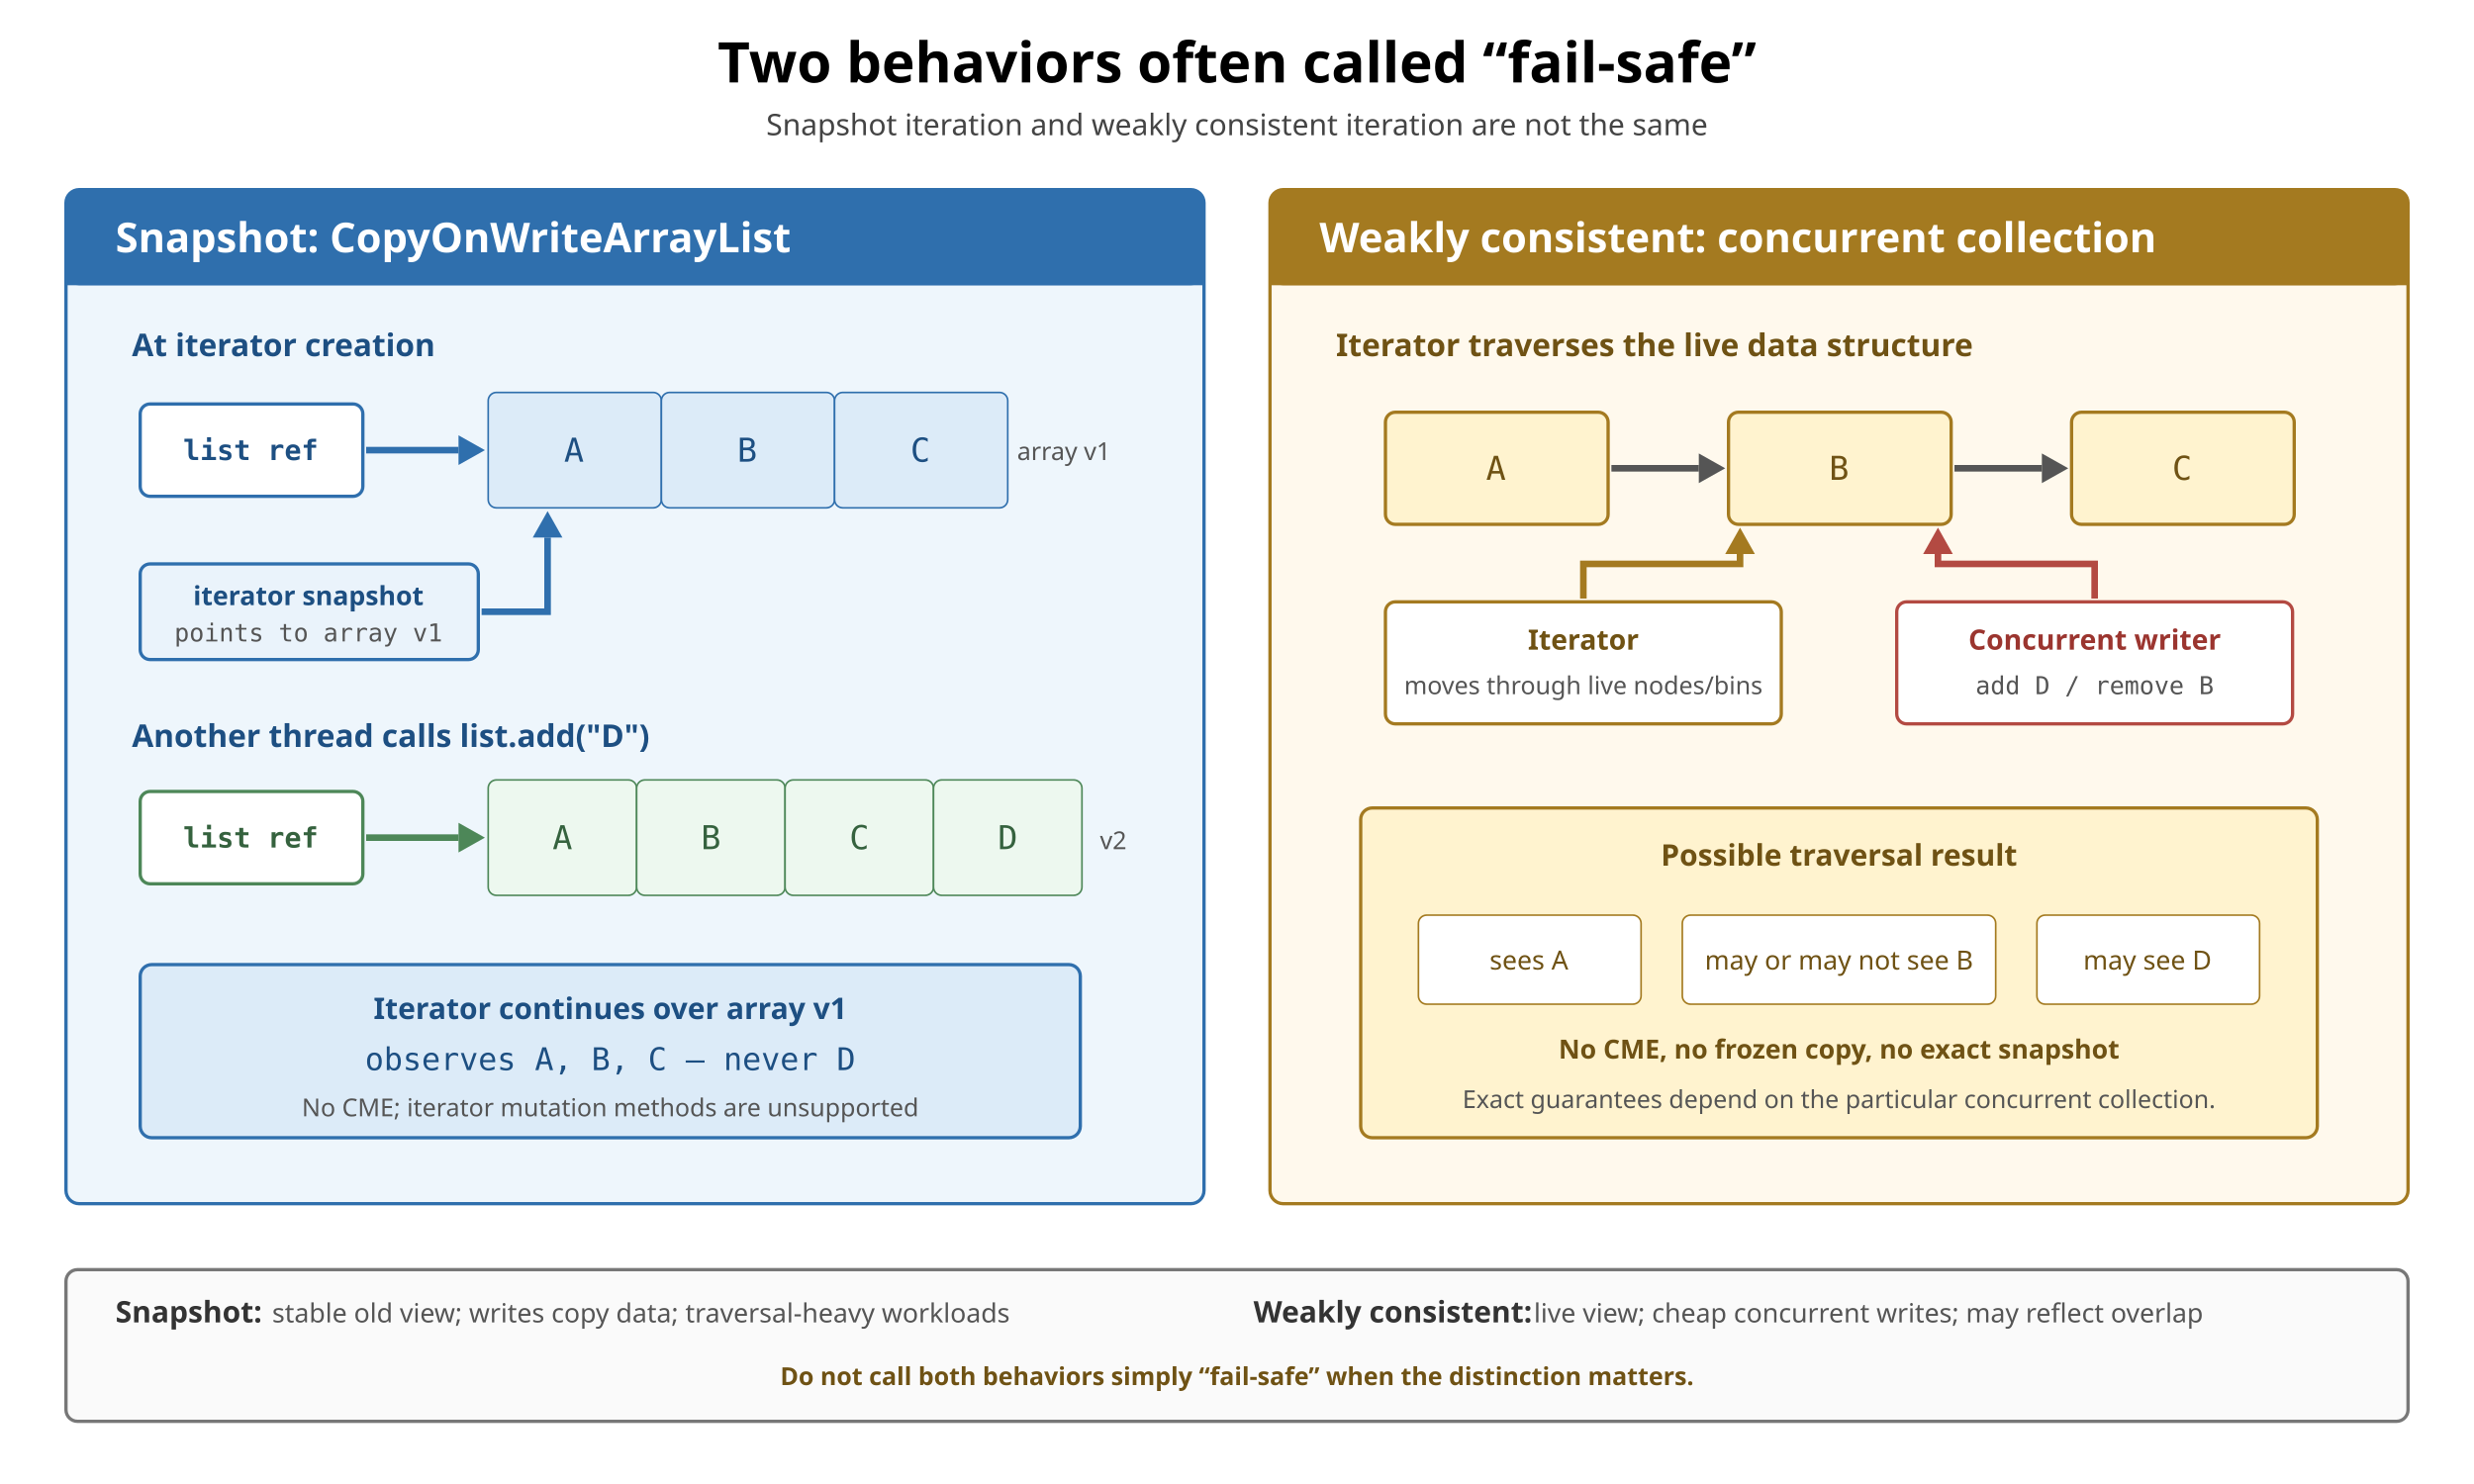
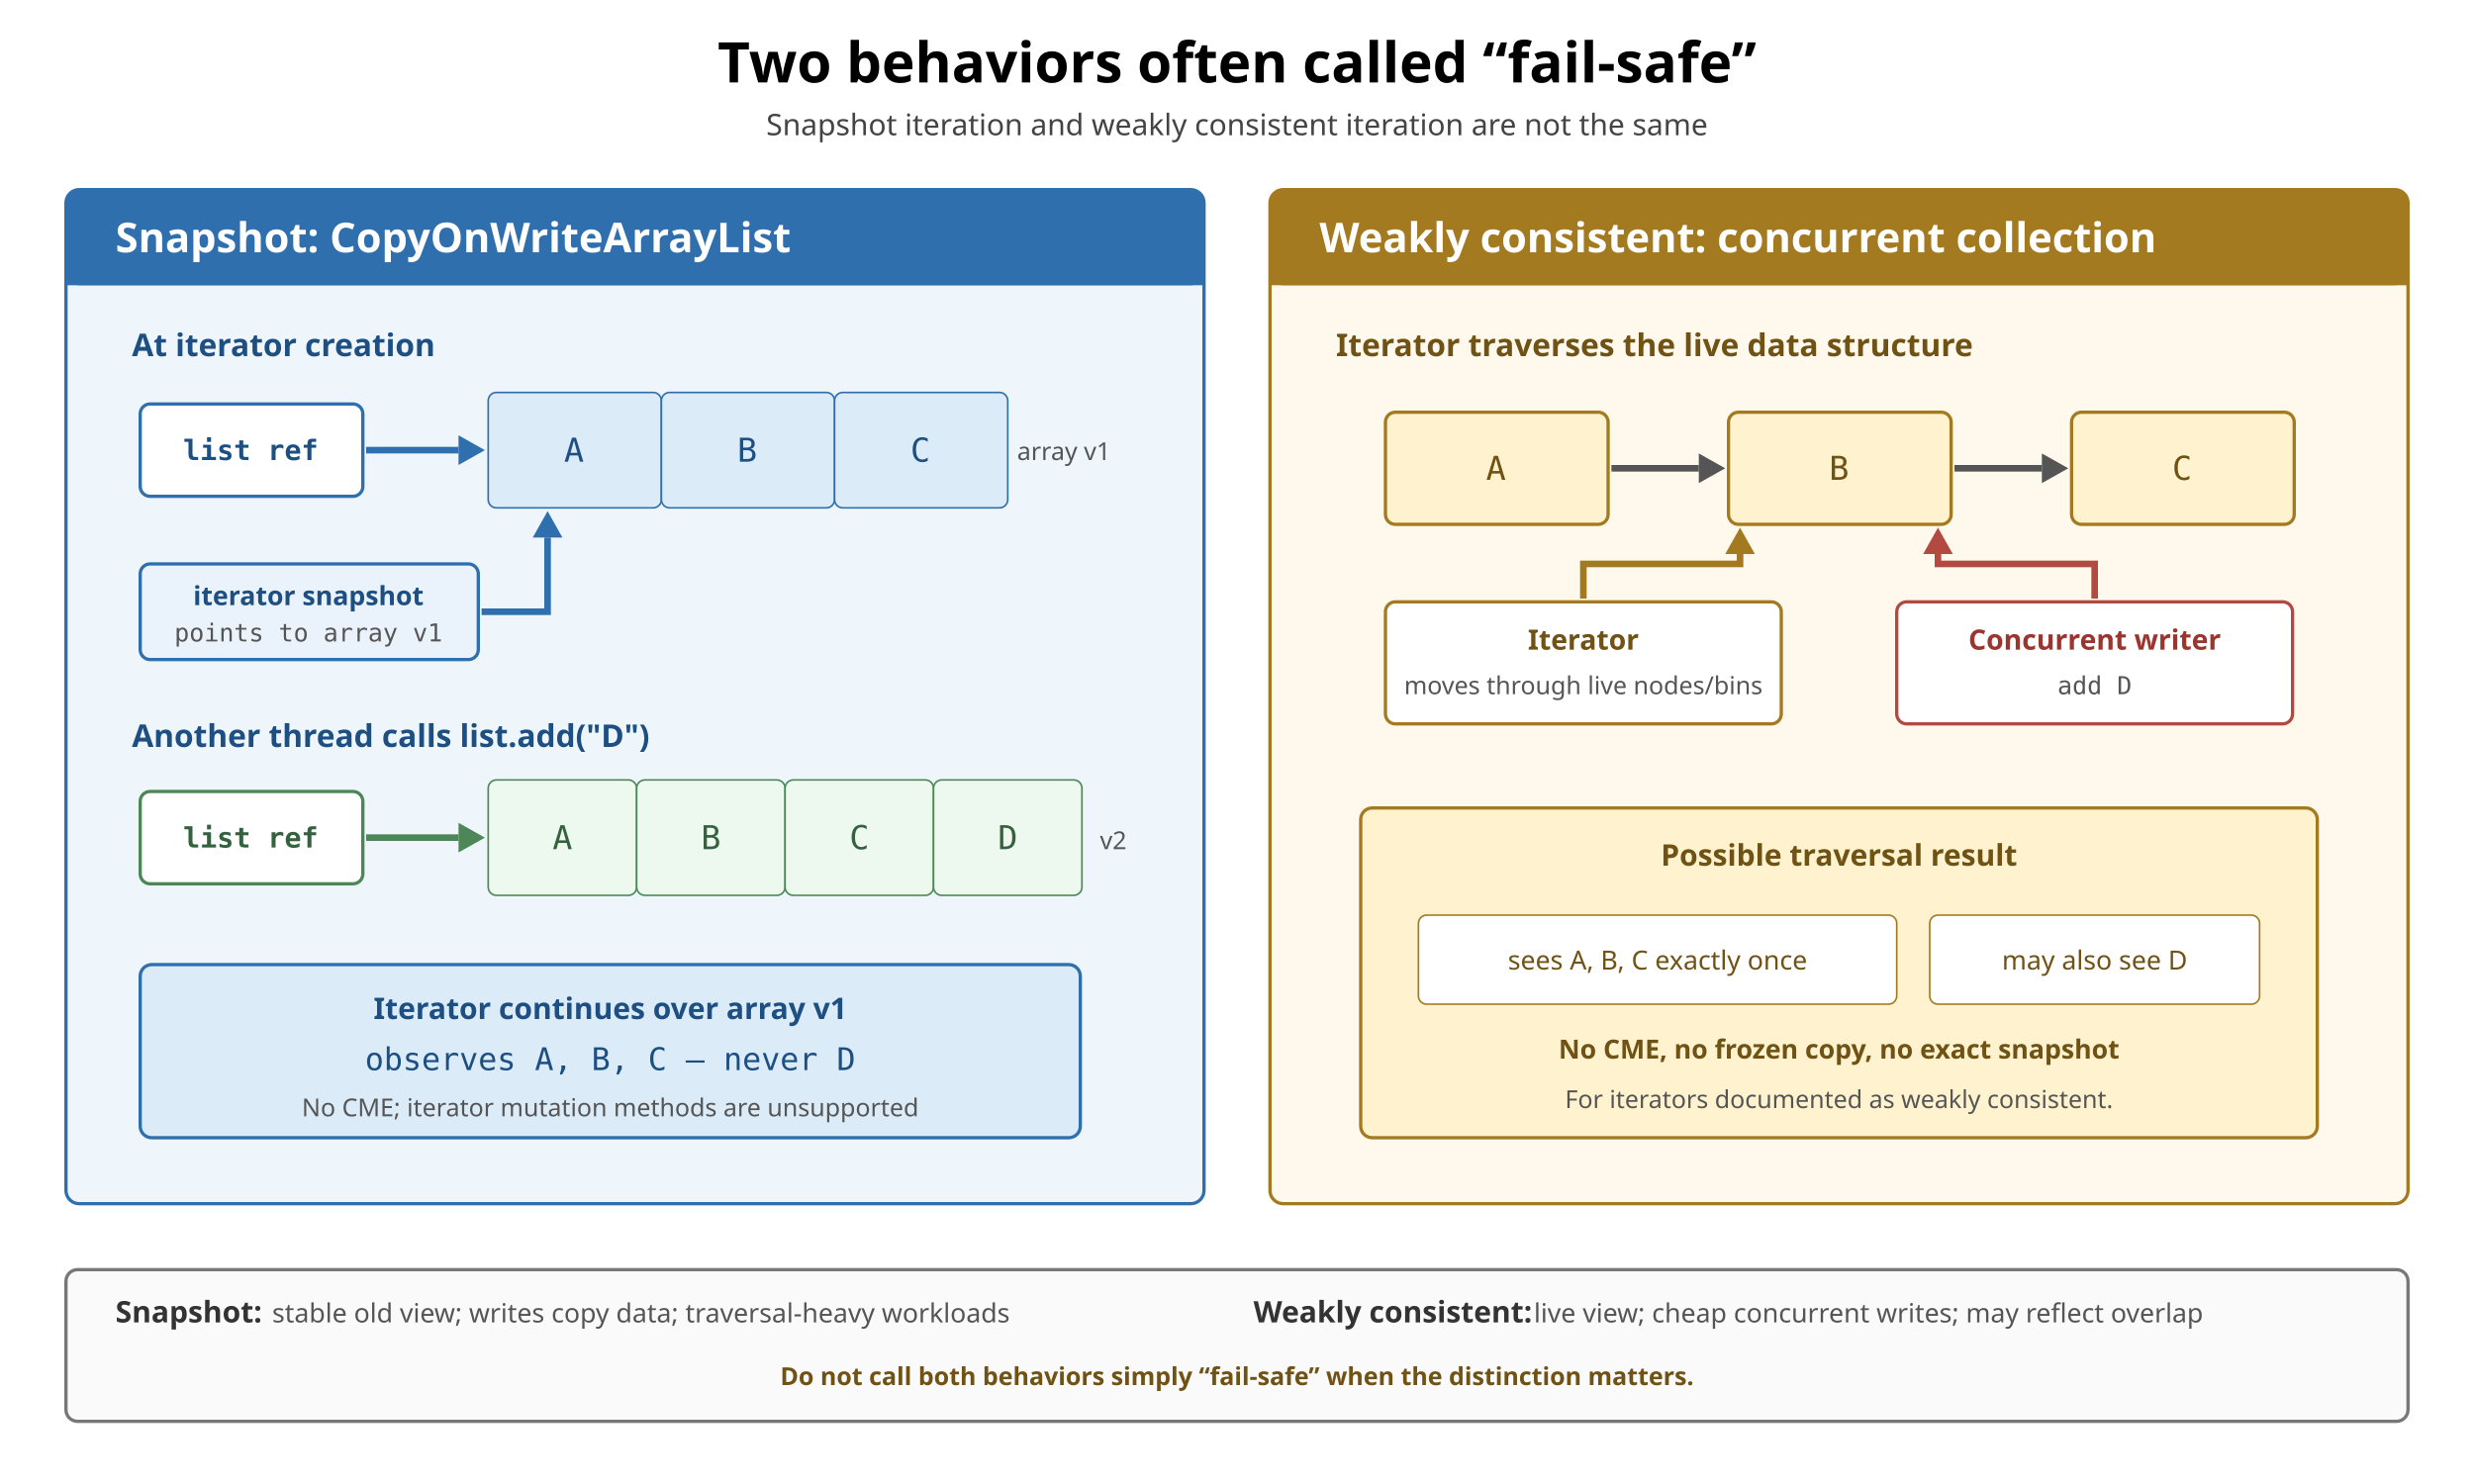
<svg xmlns="http://www.w3.org/2000/svg" width="1500" height="900" viewBox="0 0 1500 900" role="img" aria-labelledby="title description">
  <rect width="1500" height="900" fill="white" />
  <text x="750" y="50" text-anchor="middle" font-family="sans-serif" font-size="34" font-weight="bold" fill="black">Two behaviors often called “fail-safe”</text>
  <text x="750" y="82" text-anchor="middle" font-family="sans-serif" font-size="18" fill="#444">Snapshot iteration and weakly consistent iteration are not the same</text>
  <rect x="40" y="115" width="690" height="615" rx="8" fill="#eef6fc" stroke="#2f6fad" stroke-width="2" />
  <rect x="40" y="115" width="690" height="58" rx="8" fill="#2f6fad" />
  <rect x="40" y="159" width="690" height="14" fill="#2f6fad" />
  <text x="70" y="153" font-family="sans-serif" font-size="25" font-weight="bold" fill="white">Snapshot: CopyOnWriteArrayList</text>
  <text x="80" y="216" font-family="sans-serif" font-size="19" font-weight="bold" fill="#1d4f82">At iterator creation</text>
  <rect x="85" y="245" width="135" height="56" rx="6" fill="white" stroke="#2f6fad" stroke-width="2" />
  <text x="152" y="279" text-anchor="middle" font-family="monospace" font-size="17" font-weight="bold" fill="#1d4f82">list ref</text>
  <path d="M222 273H278" fill="none" stroke="#2f6fad" stroke-width="4" />
  <polygon points="294,273 278,264 278,282" fill="#2f6fad" />
  <rect x="296" y="238" width="105" height="70" rx="5" fill="#dcebf8" stroke="#2f6fad" />
  <rect x="401" y="238" width="105" height="70" rx="5" fill="#dcebf8" stroke="#2f6fad" />
  <rect x="506" y="238" width="105" height="70" rx="5" fill="#dcebf8" stroke="#2f6fad" />
  <text x="348" y="280" text-anchor="middle" font-family="monospace" font-size="20" fill="#1d4f82">A</text>
  <text x="453" y="280" text-anchor="middle" font-family="monospace" font-size="20" fill="#1d4f82">B</text>
  <text x="558" y="280" text-anchor="middle" font-family="monospace" font-size="20" fill="#1d4f82">C</text>
  <text x="645" y="279" text-anchor="middle" font-family="sans-serif" font-size="15" fill="#555">array v1</text>
  <rect x="85" y="342" width="205" height="58" rx="6" fill="#eaf3fb" stroke="#2f6fad" stroke-width="2" />
  <text x="187" y="367" text-anchor="middle" font-family="sans-serif" font-size="16" font-weight="bold" fill="#1d4f82">iterator snapshot</text>
  <text x="187" y="389" text-anchor="middle" font-family="monospace" font-size="15" fill="#555">points to array v1</text>
  <path d="M292 371H332V326" fill="none" stroke="#2f6fad" stroke-width="4" />
  <polygon points="332,310 323,326 341,326" fill="#2f6fad" />
  <text x="80" y="453" font-family="sans-serif" font-size="19" font-weight="bold" fill="#1d4f82">Another thread calls list.add("D")</text>
  <rect x="85" y="480" width="135" height="56" rx="6" fill="white" stroke="#4d8758" stroke-width="2" />
  <text x="152" y="514" text-anchor="middle" font-family="monospace" font-size="17" font-weight="bold" fill="#35623e">list ref</text>
  <path d="M222 508H278" fill="none" stroke="#4d8758" stroke-width="4" />
  <polygon points="294,508 278,499 278,517" fill="#4d8758" />
  <rect x="296" y="473" width="90" height="70" rx="5" fill="#edf8ef" stroke="#4d8758" />
  <rect x="386" y="473" width="90" height="70" rx="5" fill="#edf8ef" stroke="#4d8758" />
  <rect x="476" y="473" width="90" height="70" rx="5" fill="#edf8ef" stroke="#4d8758" />
  <rect x="566" y="473" width="90" height="70" rx="5" fill="#edf8ef" stroke="#4d8758" />
  <text x="341" y="515" text-anchor="middle" font-family="monospace" font-size="20" fill="#35623e">A</text>
  <text x="431" y="515" text-anchor="middle" font-family="monospace" font-size="20" fill="#35623e">B</text>
  <text x="521" y="515" text-anchor="middle" font-family="monospace" font-size="20" fill="#35623e">C</text>
  <text x="611" y="515" text-anchor="middle" font-family="monospace" font-size="20" fill="#35623e">D</text>
  <text x="675" y="515" text-anchor="middle" font-family="sans-serif" font-size="15" fill="#555">v2</text>
  <rect x="85" y="585" width="570" height="105" rx="7" fill="#dcebf8" stroke="#2f6fad" stroke-width="2" />
  <text x="370" y="618" text-anchor="middle" font-family="sans-serif" font-size="18" font-weight="bold" fill="#1d4f82">Iterator continues over array v1</text>
  <text x="370" y="649" text-anchor="middle" font-family="monospace" font-size="19" fill="#1d4f82">observes A, B, C — never D</text>
  <text x="370" y="677" text-anchor="middle" font-family="sans-serif" font-size="15" fill="#555">No CME; iterator mutation methods are unsupported</text>
  <rect x="770" y="115" width="690" height="615" rx="8" fill="#fff9ed" stroke="#a47a20" stroke-width="2" />
  <rect x="770" y="115" width="690" height="58" rx="8" fill="#a47a20" />
  <rect x="770" y="159" width="690" height="14" fill="#a47a20" />
  <text x="800" y="153" font-family="sans-serif" font-size="25" font-weight="bold" fill="white">Weakly consistent: concurrent collection</text>
  <text x="810" y="216" font-family="sans-serif" font-size="19" font-weight="bold" fill="#6f5214">Iterator traverses the live data structure</text>
  <rect x="840" y="250" width="135" height="68" rx="6" fill="#fff3cf" stroke="#a47a20" stroke-width="2" />
  <rect x="1048" y="250" width="135" height="68" rx="6" fill="#fff3cf" stroke="#a47a20" stroke-width="2" />
  <rect x="1256" y="250" width="135" height="68" rx="6" fill="#fff3cf" stroke="#a47a20" stroke-width="2" />
  <text x="907" y="291" text-anchor="middle" font-family="monospace" font-size="20" fill="#6f5214">A</text>
  <text x="1115" y="291" text-anchor="middle" font-family="monospace" font-size="20" fill="#6f5214">B</text>
  <text x="1323" y="291" text-anchor="middle" font-family="monospace" font-size="20" fill="#6f5214">C</text>
  <path d="M977 284H1030" fill="none" stroke="#555" stroke-width="4" />
  <polygon points="1046,284 1030,275 1030,293" fill="#555" />
  <path d="M1185 284H1238" fill="none" stroke="#555" stroke-width="4" />
  <polygon points="1254,284 1238,275 1238,293" fill="#555" />
  <rect x="840" y="365" width="240" height="74" rx="6" fill="white" stroke="#a47a20" stroke-width="2" />
  <text x="960" y="394" text-anchor="middle" font-family="sans-serif" font-size="17" font-weight="bold" fill="#6f5214">Iterator</text>
  <text x="960" y="421" text-anchor="middle" font-family="sans-serif" font-size="15" fill="#555">moves through live nodes/bins</text>
  <rect x="1150" y="365" width="240" height="74" rx="6" fill="white" stroke="#b34a42" stroke-width="2" />
  <text x="1270" y="394" text-anchor="middle" font-family="sans-serif" font-size="17" font-weight="bold" fill="#9b352f">Concurrent writer</text>
-   <text x="1270" y="421" text-anchor="middle" font-family="monospace" font-size="15" fill="#555">add D / remove B</text>
+   <text x="1270" y="421" text-anchor="middle" font-family="monospace" font-size="15" fill="#555">add D</text>
  <path d="M960 363V342H1055V336" fill="none" stroke="#a47a20" stroke-width="4" />
  <polygon points="1055,320 1046,336 1064,336" fill="#a47a20" />
  <path d="M1270 363V342H1175V336" fill="none" stroke="#b34a42" stroke-width="4" />
  <polygon points="1175,320 1166,336 1184,336" fill="#b34a42" />
  <rect x="825" y="490" width="580" height="200" rx="7" fill="#fff3cf" stroke="#a47a20" stroke-width="2" />
  <text x="1115" y="525" text-anchor="middle" font-family="sans-serif" font-size="18" font-weight="bold" fill="#6f5214">Possible traversal result</text>
-   <rect x="860" y="555" width="135" height="54" rx="5" fill="white" stroke="#a47a20" />
-   <rect x="1020" y="555" width="190" height="54" rx="5" fill="white" stroke="#a47a20" />
-   <rect x="1235" y="555" width="135" height="54" rx="5" fill="white" stroke="#a47a20" />
-   <text x="927" y="588" text-anchor="middle" font-family="sans-serif" font-size="16" fill="#6f5214">sees A</text>
-   <text x="1115" y="588" text-anchor="middle" font-family="sans-serif" font-size="16" fill="#6f5214">may or may not see B</text>
-   <text x="1302" y="588" text-anchor="middle" font-family="sans-serif" font-size="16" fill="#6f5214">may see D</text>
+   <rect x="860" y="555" width="290" height="54" rx="5" fill="white" stroke="#a47a20" />
+   <rect x="1170" y="555" width="200" height="54" rx="5" fill="white" stroke="#a47a20" />
+   <text x="1005" y="588" text-anchor="middle" font-family="sans-serif" font-size="16" fill="#6f5214">sees A, B, C exactly once</text>
+   <text x="1270" y="588" text-anchor="middle" font-family="sans-serif" font-size="16" fill="#6f5214">may also see D</text>
  <text x="1115" y="642" text-anchor="middle" font-family="sans-serif" font-size="16" font-weight="bold" fill="#6f5214">No CME, no frozen copy, no exact snapshot</text>
-   <text x="1115" y="672" text-anchor="middle" font-family="sans-serif" font-size="15" fill="#555">Exact guarantees depend on the particular concurrent collection.</text>
+   <text x="1115" y="672" text-anchor="middle" font-family="sans-serif" font-size="15" fill="#555">For iterators documented as weakly consistent.</text>
  <rect x="40" y="770" width="1420" height="92" rx="7" fill="#fafafa" stroke="#777" stroke-width="2" />
  <text x="70" y="802" font-family="sans-serif" font-size="18" font-weight="bold" fill="#333">Snapshot:</text>
  <text x="165" y="802" font-family="sans-serif" font-size="16" fill="#555">stable old view; writes copy data; traversal-heavy workloads</text>
  <text x="760" y="802" font-family="sans-serif" font-size="18" font-weight="bold" fill="#333">Weakly consistent:</text>
  <text x="930" y="802" font-family="sans-serif" font-size="16" fill="#555">live view; cheap concurrent writes; may reflect overlap</text>
  <text x="750" y="840" text-anchor="middle" font-family="sans-serif" font-size="15" font-weight="bold" fill="#6f5214">Do not call both behaviors simply “fail-safe” when the distinction matters.</text>
</svg>
